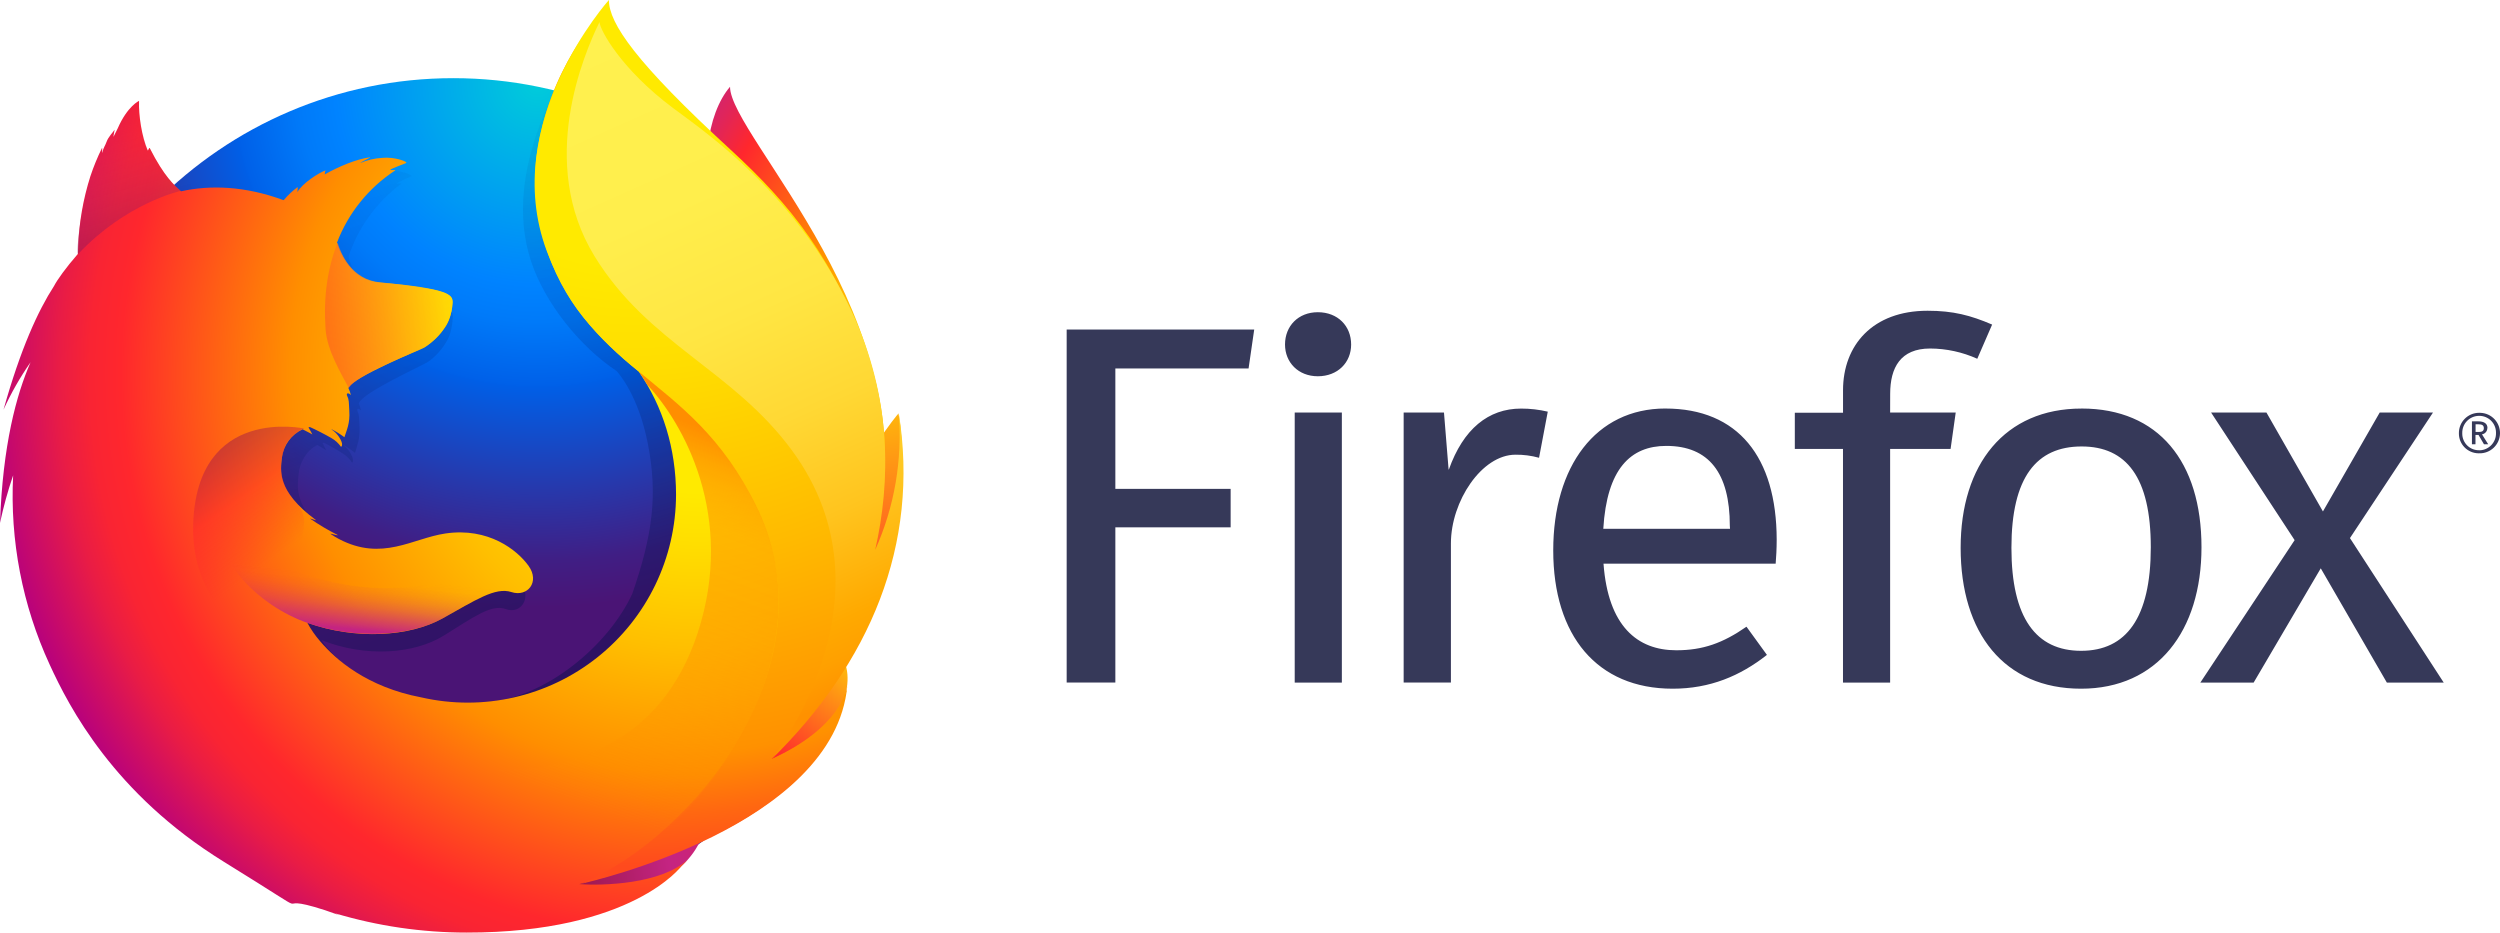
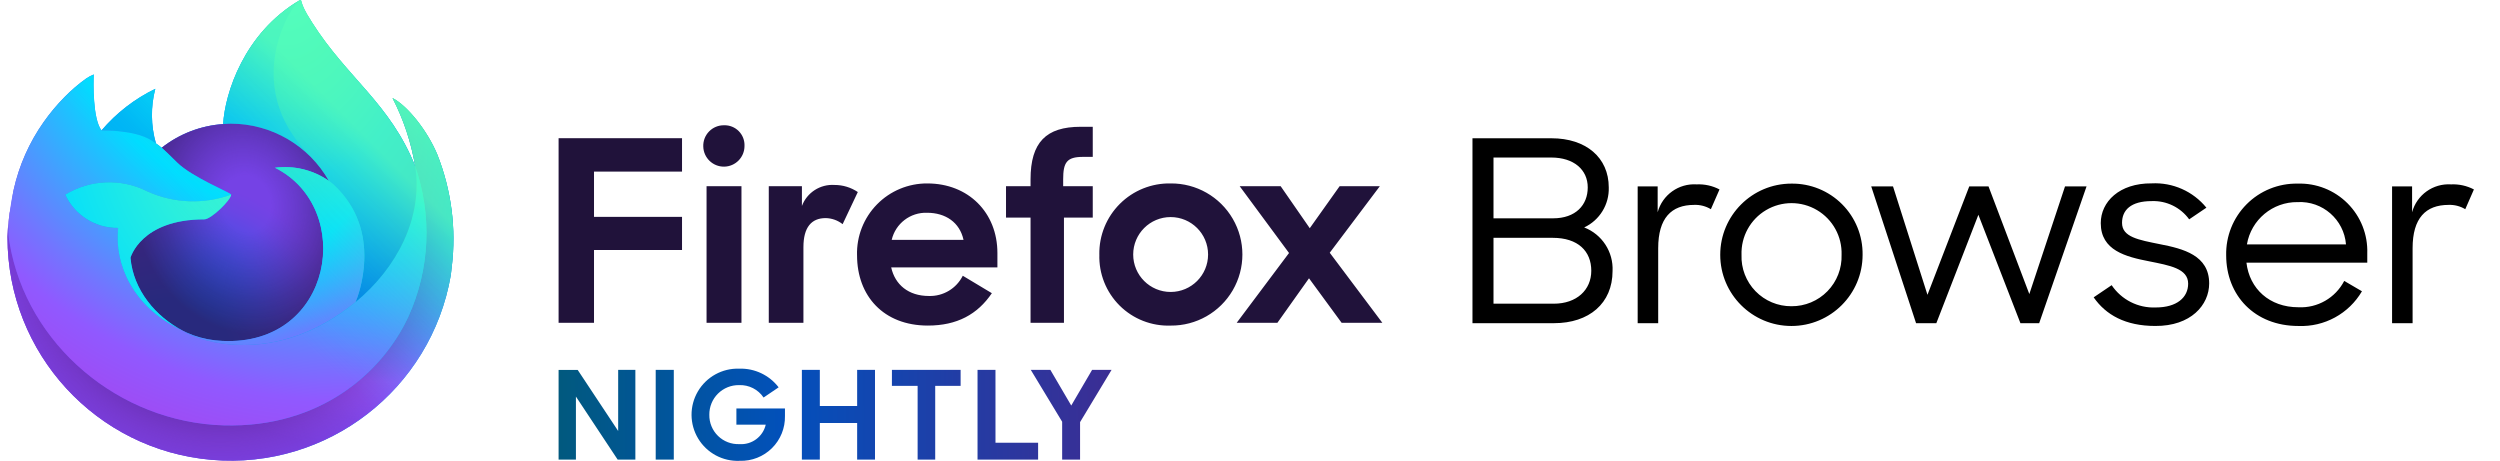
- <svg xmlns="http://www.w3.org/2000/svg" viewBox="0 0 1023.49 381.79">
+ <svg xmlns="http://www.w3.org/2000/svg" viewBox="0 0 434 80">
  <defs>
-     <radialGradient id="a" cx="-15255.97" cy="8846.13" fx="-15267.12" r="174.94" gradientTransform="matrix(.76 .03 .05 -1.12 11535.88 10522.65)" gradientUnits="userSpaceOnUse">
-       <stop offset=".1" stop-color="#ffea00" />
-       <stop offset=".17" stop-color="#ffde00" />
-       <stop offset=".28" stop-color="#ffbf00" />
-       <stop offset=".43" stop-color="#ff8e00" />
-       <stop offset=".77" stop-color="#ff272d" />
-       <stop offset=".87" stop-color="#e0255a" />
-       <stop offset=".95" stop-color="#cc2477" />
-       <stop offset="1" stop-color="#c42482" />
+     <linearGradient id="a" x1="74.803" y1="20.543" x2="7.742" y2="62.786" gradientUnits="userSpaceOnUse">
+       <stop offset="0" stop-color="#3fe1b0" />
+       <stop offset=".406" stop-color="#00b3f4" />
+       <stop offset=".421" stop-color="#03b0f4" />
+       <stop offset=".818" stop-color="#5561e9" />
+       <stop offset="1" stop-color="#7542e5" />
+     </linearGradient>
+     <radialGradient id="b" cx="-7907.187" cy="-8515.121" r="80.797" gradientTransform="translate(7975 8524)" gradientUnits="userSpaceOnUse">
+       <stop offset=".108" stop-color="#3fe1b0" />
+       <stop offset=".122" stop-color="#3bdcb3" />
+       <stop offset=".254" stop-color="#1bb3d3" />
+       <stop offset=".358" stop-color="#0799e6" />
+       <stop offset=".42" stop-color="#0090ed" />
+       <stop offset=".487" stop-color="#2482f1" />
+       <stop offset=".64" stop-color="#7165fb" />
+       <stop offset=".71" stop-color="#9059ff" />
+       <stop offset=".795" stop-color="#7d49ed" />
+       <stop offset=".86" stop-color="#7542e5" />
    </radialGradient>
-     <radialGradient id="b" cx="-7884.44" cy="8442.2" r="306.99" gradientTransform="matrix(1.23 0 0 -1.23 9918.06 10417.47)" gradientUnits="userSpaceOnUse">
-       <stop offset="0" stop-color="#00ccda" />
-       <stop offset=".22" stop-color="#0083ff" />
-       <stop offset=".26" stop-color="#007af9" />
-       <stop offset=".33" stop-color="#0060e8" />
-       <stop offset=".33" stop-color="#005fe7" />
-       <stop offset=".44" stop-color="#2639ad" />
-       <stop offset=".52" stop-color="#401e84" />
-       <stop offset=".57" stop-color="#4a1475" />
+     <radialGradient id="c" cx="-7936.711" cy="-8482.089" r="80.797" gradientTransform="translate(7975 8524)" gradientUnits="userSpaceOnUse">
+       <stop offset=".3" stop-color="#45278d" />
+       <stop offset=".341" stop-color="#562896" stop-opacity=".787" />
+       <stop offset=".43" stop-color="#782aa9" stop-opacity=".364" />
+       <stop offset=".495" stop-color="#8d2bb5" stop-opacity=".1" />
+       <stop offset=".53" stop-color="#952bb9" stop-opacity="0" />
    </radialGradient>
-     <linearGradient id="c" x1="209.78" y1="101.08" x2="135.5" y2="344.05" gradientTransform="matrix(1 0 0 -1 0 384)" gradientUnits="userSpaceOnUse">
-       <stop offset="0" stop-color="#000f43" stop-opacity=".4" />
-       <stop offset=".48" stop-color="#001962" stop-opacity=".17" />
-       <stop offset="1" stop-color="#002079" stop-opacity="0" />
+     <radialGradient id="d" cx="-7926.97" cy="-8533.457" r="58.534" gradientTransform="translate(7975 8524)" gradientUnits="userSpaceOnUse">
+       <stop offset=".132" stop-color="#3fe1b0" />
+       <stop offset=".289" stop-color="#28d0c8" />
+       <stop offset=".526" stop-color="#00b3f4" />
+     </radialGradient>
+     <radialGradient id="e" cx="-7945.648" cy="-8460.984" r="38.471" gradientTransform="translate(7975 8524)" gradientUnits="userSpaceOnUse">
+       <stop offset=".287" stop-color="#0060df" />
+       <stop offset=".417" stop-color="#2357e1" />
+       <stop offset=".604" stop-color="#4f4ce3" />
+       <stop offset=".748" stop-color="#6b45e4" />
+       <stop offset=".833" stop-color="#7542e5" />
+     </radialGradient>
+     <radialGradient id="f" cx="-7935.62" cy="-8491.546" r="20.397" gradientTransform="matrix(.972 -.235 .275 1.138 10091.302 7833.798)" gradientUnits="userSpaceOnUse">
+       <stop offset=".206" stop-color="#45278d" stop-opacity="0" />
+       <stop offset=".251" stop-color="#44268a" stop-opacity=".055" />
+       <stop offset=".725" stop-color="#371f6f" stop-opacity=".591" />
+       <stop offset=".956" stop-color="#321c64" stop-opacity=".8" />
+     </radialGradient>
+     <radialGradient id="g" cx="-7943.645" cy="-8466.522" r=".626" gradientTransform="translate(7975 8524)" gradientUnits="userSpaceOnUse">
+       <stop offset=".353" stop-color="#3a8ee6" />
+       <stop offset=".472" stop-color="#5c79f0" />
+       <stop offset=".669" stop-color="#9059ff" />
+       <stop offset="1" stop-color="#c139e6" />
+     </radialGradient>
+     <radialGradient id="h" cx="-7943.48" cy="-8466.749" r=".224" gradientTransform="matrix(.972 -.235 .275 1.138 10084.252 7828.516)" gradientUnits="userSpaceOnUse">
+       <stop offset=".206" stop-color="#9059ff" stop-opacity="0" />
+       <stop offset=".278" stop-color="#8c4ff3" stop-opacity=".064" />
+       <stop offset=".747" stop-color="#7716a8" stop-opacity=".45" />
+       <stop offset=".975" stop-color="#6e008b" stop-opacity=".6" />
+     </radialGradient>
+     <radialGradient id="i" cx="-7937.731" cy="-8518.427" r="27.676" gradientTransform="translate(7975 8524)" gradientUnits="userSpaceOnUse">
+       <stop offset="0" stop-color="#0df" />
+       <stop offset=".235" stop-color="#00d6fd" />
+       <stop offset=".572" stop-color="#00c3f8" />
+       <stop offset=".792" stop-color="#00b3f4" />
+     </radialGradient>
+     <radialGradient id="j" cx="-7915.977" cy="-8535.981" r="118.081" gradientTransform="translate(7975 8524)" gradientUnits="userSpaceOnUse">
+       <stop offset=".126" stop-color="#3fe1b0" />
+       <stop offset=".429" stop-color="#0df" />
+       <stop offset=".479" stop-color="#1ec1ff" />
+       <stop offset=".624" stop-color="#7077ff" />
+       <stop offset=".69" stop-color="#9059ff" />
+       <stop offset=".904" stop-color="#b833e1" />
+     </radialGradient>
+     <radialGradient id="k" cx="-7927.165" cy="-8522.859" r="86.499" gradientTransform="matrix(.105 .995 -.653 .069 -4684.004 8470.191)" gradientUnits="userSpaceOnUse">
+       <stop offset="0" stop-color="#54ffbd" />
+       <stop offset=".095" stop-color="#4cf3b8" />
+       <stop offset=".197" stop-color="#3fe1b0" />
+       <stop offset=".257" stop-color="#33d8bd" />
+       <stop offset=".369" stop-color="#12c0e1" />
+       <stop offset=".423" stop-color="#00b3f4" />
+       <stop offset=".737" stop-color="#0060df" />
+     </radialGradient>
+     <radialGradient id="l" cx="-7938.383" cy="-8508.176" r="73.72" gradientTransform="translate(7975 8524)" gradientUnits="userSpaceOnUse">
+       <stop offset=".137" stop-color="#3fe1b0" />
+       <stop offset=".435" stop-color="#0df" />
+       <stop offset=".484" stop-color="#1ec1ff" />
+       <stop offset=".622" stop-color="#7077ff" />
+       <stop offset=".685" stop-color="#9059ff" />
+     </radialGradient>
+     <radialGradient id="m" cx="-7918.923" cy="-8503.861" r="80.686" gradientTransform="translate(7975 8524)" gradientUnits="userSpaceOnUse">
+       <stop offset=".094" stop-color="#54ffbd" />
+       <stop offset=".242" stop-color="#41f7cc" />
+       <stop offset=".543" stop-color="#0fe3f3" />
+       <stop offset=".626" stop-color="#0df" />
+     </radialGradient>
+     <linearGradient id="n" x1="70.013" y1="12.061" x2="15.267" y2="66.806" gradientUnits="userSpaceOnUse">
+       <stop offset=".167" stop-color="#54ffbd" stop-opacity=".8" />
+       <stop offset=".236" stop-color="#43f8ca" stop-opacity=".639" />
+       <stop offset=".361" stop-color="#27ede1" stop-opacity=".368" />
+       <stop offset=".466" stop-color="#12e4f1" stop-opacity=".169" />
+       <stop offset=".545" stop-color="#05dffb" stop-opacity=".046" />
+       <stop offset=".589" stop-color="#0df" stop-opacity="0" />
    </linearGradient>
-     <radialGradient id="d" cx="-8792.46" cy="7205.23" r="103.55" gradientTransform="matrix(1.22 .12 .12 -1.22 10221.27 10107.74)" gradientUnits="userSpaceOnUse">
-       <stop offset="0" stop-color="#ffea00" />
-       <stop offset=".5" stop-color="#ff272d" />
-       <stop offset="1" stop-color="#c42482" />
-     </radialGradient>
-     <radialGradient id="e" cx="-8801.82" cy="7304.52" r="172.92" gradientTransform="matrix(1.22 .12 .12 -1.22 10221.27 10107.74)" gradientUnits="userSpaceOnUse">
-       <stop offset="0" stop-color="#ffe900" />
-       <stop offset=".16" stop-color="#ffaf0e" />
-       <stop offset=".32" stop-color="#ff7a1b" />
-       <stop offset=".47" stop-color="#ff4e26" />
-       <stop offset=".62" stop-color="#ff2c2e" />
-       <stop offset=".76" stop-color="#ff1434" />
-       <stop offset=".89" stop-color="#ff0538" />
-       <stop offset="1" stop-color="#ff0039" />
-     </radialGradient>
-     <radialGradient id="f" cx="-8777.37" cy="7144.23" r="158.67" gradientTransform="matrix(1.22 .12 .12 -1.22 10221.27 10107.74)" gradientUnits="userSpaceOnUse">
-       <stop offset="0" stop-color="#ff272d" />
-       <stop offset=".5" stop-color="#c42482" />
-       <stop offset=".99" stop-color="#620700" />
-     </radialGradient>
-     <radialGradient id="g" cx="277.49" cy="231.11" fx="288.343" r="303.48" gradientTransform="matrix(1 0 0 -1 0 384)" gradientUnits="userSpaceOnUse">
-       <stop offset=".16" stop-color="#ffea00" />
-       <stop offset=".23" stop-color="#ffde00" />
-       <stop offset=".37" stop-color="#ffbf00" />
-       <stop offset=".54" stop-color="#ff8e00" />
-       <stop offset=".76" stop-color="#ff272d" />
-       <stop offset=".8" stop-color="#f92433" />
-       <stop offset=".84" stop-color="#e91c45" />
-       <stop offset=".89" stop-color="#cf0e62" />
-       <stop offset=".94" stop-color="#b5007f" />
-     </radialGradient>
-     <radialGradient id="h" cx="260.09" cy="371.86" r="345.87" gradientTransform="matrix(1 0 0 -1 0 384)" gradientUnits="userSpaceOnUse">
-       <stop offset=".28" stop-color="#ffea00" />
-       <stop offset=".4" stop-color="#fd0" />
-       <stop offset=".63" stop-color="#ffba00" />
-       <stop offset=".86" stop-color="#ff9100" />
-       <stop offset=".93" stop-color="#ff6711" />
-       <stop offset=".99" stop-color="#ff4a1d" />
-     </radialGradient>
-     <linearGradient id="i" x1="-9059.76" y1="7275.74" x2="-8940.63" y2="7306.1" gradientTransform="matrix(1.22 .12 .12 -1.22 10221.27 10107.74)" gradientUnits="userSpaceOnUse">
-       <stop offset="0" stop-color="#c42482" stop-opacity=".5" />
-       <stop offset=".47" stop-color="#ff272d" stop-opacity=".5" />
-       <stop offset=".49" stop-color="#ff2c2c" stop-opacity=".51" />
-       <stop offset=".68" stop-color="#ff7a1a" stop-opacity=".72" />
-       <stop offset=".83" stop-color="#ffb20d" stop-opacity=".87" />
-       <stop offset=".94" stop-color="#ffd605" stop-opacity=".96" />
-       <stop offset="1" stop-color="#ffe302" />
-     </linearGradient>
-     <linearGradient id="j" x1="129.91" y1="1613.65" x2="108.74" y2="1667.91" gradientTransform="matrix(.99 .1 .1 -.99 -232.8 1690.84)" gradientUnits="userSpaceOnUse">
-       <stop offset="0" stop-color="#891551" stop-opacity=".6" />
-       <stop offset="1" stop-color="#c42482" stop-opacity="0" />
-     </linearGradient>
-     <linearGradient id="k" x1="-156.48" y1="-66.73" x2="-119.96" y2="-108.2" gradientTransform="matrix(.99 .1 .1 -.99 246.33 130.43)" gradientUnits="userSpaceOnUse">
-       <stop offset=".01" stop-color="#891551" stop-opacity=".5" />
-       <stop offset=".48" stop-color="#ff272d" stop-opacity=".5" />
-       <stop offset="1" stop-color="#ff272d" stop-opacity="0" />
-     </linearGradient>
-     <linearGradient id="l" x1="-86.15" y1="-137.49" x2="-86.12" y2="-108.48" gradientTransform="matrix(.99 .1 .1 -.99 246.33 130.43)" gradientUnits="userSpaceOnUse">
-       <stop offset="0" stop-color="#c42482" />
-       <stop offset=".08" stop-color="#c42482" stop-opacity=".81" />
-       <stop offset=".21" stop-color="#c42482" stop-opacity=".57" />
-       <stop offset=".33" stop-color="#c42482" stop-opacity=".36" />
-       <stop offset=".45" stop-color="#c42482" stop-opacity=".2" />
-       <stop offset=".56" stop-color="#c42482" stop-opacity=".09" />
-       <stop offset=".67" stop-color="#c42482" stop-opacity=".02" />
-       <stop offset=".77" stop-color="#c42482" stop-opacity="0" />
-     </linearGradient>
-     <linearGradient id="m" x1="240.77" y1="370" x2="359.36" y2="104.8" gradientTransform="matrix(1 0 0 -1 0 384)" gradientUnits="userSpaceOnUse">
-       <stop offset="0" stop-color="#fff14f" />
-       <stop offset=".27" stop-color="#ffee4c" />
-       <stop offset=".45" stop-color="#ffe643" />
-       <stop offset=".61" stop-color="#ffd834" />
-       <stop offset=".76" stop-color="#ffc41e" />
-       <stop offset=".89" stop-color="#ffab02" />
-       <stop offset=".9" stop-color="#ffa900" />
-       <stop offset=".95" stop-color="#ffa000" />
-       <stop offset="1" stop-color="#ff9100" />
-     </linearGradient>
-     <linearGradient id="n" x1="264.18" y1="217.47" x2="208" y2="66.64" gradientTransform="matrix(1 0 0 -1 0 384)" gradientUnits="userSpaceOnUse">
-       <stop offset="0" stop-color="#ff8e00" />
-       <stop offset=".04" stop-color="#ff8e00" stop-opacity=".86" />
-       <stop offset=".08" stop-color="#ff8e00" stop-opacity=".73" />
-       <stop offset=".13" stop-color="#ff8e00" stop-opacity=".63" />
-       <stop offset=".18" stop-color="#ff8e00" stop-opacity=".56" />
-       <stop offset=".23" stop-color="#ff8e00" stop-opacity=".51" />
-       <stop offset=".28" stop-color="#ff8e00" stop-opacity=".5" />
-       <stop offset=".39" stop-color="#ff8e00" stop-opacity=".48" />
-       <stop offset=".52" stop-color="#ff8e00" stop-opacity=".42" />
-       <stop offset=".68" stop-color="#ff8e00" stop-opacity=".31" />
-       <stop offset=".84" stop-color="#ff8e00" stop-opacity=".17" />
-       <stop offset="1" stop-color="#ff8e00" stop-opacity="0" />
+     <linearGradient id="o" x1="75.658" y1="72" x2="203.22" y2="72" gradientUnits="userSpaceOnUse">
+       <stop offset=".002" stop-color="#005e5e" />
+       <stop offset=".478" stop-color="#0250bb" />
+       <stop offset=".735" stop-color="#253ba3" />
+       <stop offset="1" stop-color="#45278d" />
    </linearGradient>
  </defs>
-   <g data-name="Layer 2">
-     <g data-name="Layer 1">
-       <g data-name="Layer 2">
-         <g data-name="Layer 1-2">
-           <path d="M996.05 168.9h-21.81L951 209.38l-23.12-40.48h-22.66l34.19 52.23-38.6 58.32h21.82l27.48-46.78 27.06 46.78h23.28l-38.39-59.16zm-466 110.55h19.3V168.9h-19.3zm63-87.23l-1.89-23.32h-16.51v110.54H594v-57c0-17.19 12.59-36.29 26.43-36.29a34.57 34.57 0 0 1 9.65 1.26l3.57-18.88a47.14 47.14 0 0 0-10.91-1.26c-13.43 0-23.69 8.37-29.58 24.95zm-156.36 87.22h19.93v-63.56h47.2v-15.73h-47.2v-49.3h54.54l2.31-15.94h-76.78zm102.82-151.62c-8 0-13.43 5.66-13.43 13.22 0 7.34 5.45 13 13.43 13 8.18 0 13.64-5.66 13.64-13 0-7.56-5.46-13.22-13.64-13.22zm312.68 39.44c-31.47 0-49.51 22.83-49.51 57 0 35 17.83 57.69 49.3 57.69 31.26 0 49.3-23.7 49.3-57.9 0-35.05-17.62-56.8-49.09-56.8zm-.19 99.18c-18.46 0-28.53-13.43-28.53-42.16 0-28.95 10.28-41.5 28.74-41.5 18.25 0 28.32 12.55 28.32 41.29-.02 28.93-10.09 42.37-28.53 42.37zm-78.17-105.2c0-10.7 4.2-18.56 16.36-18.56a47.41 47.41 0 0 1 19.3 4.2l6.08-14c-8.81-3.78-15.94-5.66-26.43-5.66-22.45 0-34.61 14.09-34.61 32.55v9.19h-19.74v14.84h19.72v95.65h19.3v-95.66h24.75l2.1-14.89h-26.85zm-92 6c-28.53 0-45.94 23.67-45.94 58.07 0 35 18 56.64 48.88 56.64 15.31 0 27.69-5.24 38.6-13.84L715 256.57c-9.65 6.71-17.83 9.65-28.74 9.65-15.94 0-27.9-9.86-29.79-35.45h70.48c.21-2.52.42-6.08.42-9.86-.07-33.76-15.8-53.66-45.59-53.66zm26.43 49.26h-51.88c1.47-24.54 11.12-33.95 25.8-33.95 17.41 0 26 11.08 26 32.69zm310.1-41.21c0-1.86-1.28-2.8-3.94-2.8H1012v9.39h1.45v-3.83h1.24l2.24 3.83h1.73l-2.55-4.07a2.56 2.56 0 0 0 2.19-2.5zm-4.87 1.55v-3.14h1.14c1.45 0 2.24.38 2.24 1.59s-.79 1.55-2 1.55zm1.42-7.84a8.27 8.27 0 0 0-8.25 8.29v.07a8.11 8.11 0 0 0 8 8.22h.25a8.29 8.29 0 0 0 .58-16.57h-.58zm0 15.33a6.79 6.79 0 0 1-6.87-6.73v-.27a6.91 6.91 0 0 1 6.74-7.08h.13a6.83 6.83 0 0 1 6.94 6.72v.28a6.9 6.9 0 0 1-6.7 7.1h-.31z" fill="#363959" />
-           <path d="M298.87 35.52c-9.29 10.82-13.62 35.17-4.2 59.85s23.86 19.32 32.86 44.49c11.88 33.21 6.35 77.83 6.35 77.83s14.28 41.36 24.24-2.57c22.03-82.53-59.25-159.27-59.25-179.6z" fill="url(#a)" />
-           <path data-name="Path" d="M185.49 378.15c95.15 0 172.23-77.5 172.23-173.06S280.64 32 185.58 32 13.44 109.54 13.44 205.1c-.18 95.65 76.99 173.05 172.05 173.05z" fill="url(#b)" />
-           <path d="M314.54 311.81a95 95 0 0 1-11.69 7.06 271.38 271.38 0 0 0 14.86-24.43 96.25 96.25 0 0 0 9.77-12.28c1.33-2.1 2.84-4.69 4.43-7.69 9.67-17.42 20.33-45.61 20.63-74.57v-2.21a100.07 100.07 0 0 0-2.21-21.69c.08.56.15 1.11.22 1.66-.09-.43-.16-.86-.25-1.29.14.79.26 1.55.38 2.32 2 16.77.57 33.12-6.47 45.18l-.34.51c3.65-18.33 4.87-38.56.81-58.82 0 0-1.62-9.85-13.73-39.75-7-17.21-19.33-31.32-30.26-41.6-9.58-11.85-18.28-19.8-23.08-24.85-10-10.55-14.22-18.46-15.94-23.62-1.5-.75-20.62-19.32-22.14-20-8.35 12.94-34.59 53.42-22.11 91.24 5.66 17.14 20 34.93 35 44.9.66.75 8.91 9.72 12.84 29.94 4.06 20.89 1.92 37.19-6.42 61.3-9.81 21.15-35 42.05-58.48 44.19-50.31 4.57-68.73-25.26-68.73-25.26 18 7.19 37.86 5.68 49.94-1.77s19.55-13.12 25.53-10.92 10.59-4.17 6.38-10.77a30.46 30.46 0 0 0-30.81-13.41c-12.2 2-23.37 11.64-39.35 2.29a31.91 31.91 0 0 1-3-2c-1.05-.69 3.42 1.05 2.38.27a78.76 78.76 0 0 1-10-6.68c-.24-.22 2.41.85 2.18.63-14.94-12.3-13.08-20.62-12.61-25.83.38-4.17 3.09-9.51 7.66-11.68 2.21 1.21 3.58 2.13 3.58 2.13s-.94-1.92-1.45-2.94c.18-.08.35-.06.53-.13 1.81.87 5.81 3.14 7.92 4.53a11.71 11.71 0 0 1 3.62 3.66s.72-.4.19-2.09a10.81 10.81 0 0 0-3.75-5.11h.17a31.76 31.76 0 0 1 4.6 3.2c.77-2.79 2.14-5.7 1.84-10.9-.19-3.66-.1-4.61-.74-6-.58-1.21.32-1.69 1.33-.43a12.49 12.49 0 0 0-.86-2.87v-.09c1.25-4.36 26.48-15.7 28.32-17a26.13 26.13 0 0 0 7.42-8.07c1.4-2.24 2.46-5.37 2.72-10.13.14-3.43-1.46-5.72-27-8.39-7-.69-11.07-5.74-13.4-10.41-.42-1-.86-1.92-1.29-2.83a22 22 0 0 1-1-3.27 61.22 61.22 0 0 1 21.5-29.74c.56-.51-2.24.13-1.68-.38a62.41 62.41 0 0 1 5.74-2.71c1-.46-4.22-2.68-8.82-2.14a22 22 0 0 0-8.18 2.15c1-1 4.34-2.39 3.56-2.38-5 .77-11.32 3.71-16.69 7a4.24 4.24 0 0 1 .32-1.69c-2.5 1.06-8.64 5.35-10.42 9a16.16 16.16 0 0 0 .1-2.09 33.06 33.06 0 0 0-5.11 5.38l-.09.09c-14.49-5.84-27.25-6.22-38-3.6-2.36-2.37-3.51-.64-8.89-12.44-.37-.71.28.7 0 0-.88-2.29.54 3.05 0 0-9.13 7.12-21 15.2-26.72 20.9-.07.23 6.66-1.9 0 0-2.33.67-2.17 2-2.53 14.55-.09 1 0 2-.09 2.86a80.19 80.19 0 0 0-8.84 13.27c-5.89 10.16-12.39 26-18.68 51a129.62 129.62 0 0 1 10-19.56c-5.23 13.3-10.29 34.17-11.3 66.33a186.79 186.79 0 0 1 4.86-19.66 183.64 183.64 0 0 0 13.48 78 190.73 190.73 0 0 0 19.8 37 175.38 175.38 0 0 0 247.93 6.52q5.52-5.25 10.59-11z" fill="url(#c)" />
-           <path d="M275.9 336.28c63.19-7.32 91.17-72.44 55.24-73.72-32.45-1-85.14 77.17-55.24 73.72z" fill="url(#d)" />
-           <path d="M335.69 249.26c43.48-25.3 32.14-80 32.14-80s-16.78 19.49-28.18 50.56c-11.25 30.81-30.09 44.72-3.96 29.44z" fill="url(#e)" />
-           <path d="M197.67 368.62c60.61 19.34 112.71-28.41 80.6-44.36-29.2-14.38-109.37 35.21-80.6 44.36z" fill="url(#f)" />
-           <path d="M340.21 272.46c1.48-2.08 3.47-8.74 5.23-11.72 10.7-17.28 10.78-31 10.78-31.36 6.46-32.29 5.88-45.47 1.9-69.86-3.2-19.63-17.2-47.76-29.32-61.3-12.49-14-3.69-9.41-15.79-19.6-10.6-11.75-20.88-23.39-26.48-28.07C246.07 16.72 247 9.54 247.76 8.31l-.57.64c-.48-1.91-.82-3.52-.82-3.52s-22.12 22.12-26.77 59c-3 24.06 6 49.15 19 65.18a148 148 0 0 0 22.89 22.5c9.86 14.15 15.28 31.62 15.28 50.4a85.3 85.3 0 0 1-104.29 83c-22.21-4.23-35-15.43-41.43-23a41.71 41.71 0 0 1-5.22-7.54c19.9 7.13 41.9 5.64 55.28-1.75s21.64-13 28.26-10.83 11.72-4.14 7.06-10.68-16.45-15.9-34.1-13.3c-13.5 2-25.86 11.55-43.55 2.27a35.6 35.6 0 0 1-3.32-2c-1.17-.69 3.79 1 2.63.26a87 87 0 0 1-11.09-6.6c-.26-.22 2.67.84 2.41.62-16.54-12.2-14.47-20.44-14-25.61a14.85 14.85 0 0 1 8.48-11.59c2.44 1.2 4 2.11 4 2.11s-1-1.91-1.61-2.92c.2-.08.39-.06.58-.13 2 .87 6.43 3.12 8.76 4.49a12.1 12.1 0 0 1 4 3.63s.8-.39.21-2.07a10.78 10.78 0 0 0-4.14-5.07h.19A35.12 35.12 0 0 1 141 179c.85-2.76 2.37-5.65 2-10.81-.2-3.63-.11-4.57-.82-6-.64-1.2.36-1.67 1.47-.42a11.51 11.51 0 0 0-1-2.85v-.09C144.09 154.51 172 143.26 174 142a27.15 27.15 0 0 0 8.22-8c1.55-2.22 2.72-5.33 3-10 .1-2.13-.56-3.81-8-5.42a199.16 199.16 0 0 0-21.9-2.9c-7.72-.68-12.25-5.69-14.83-10.32-.47-1-.95-1.9-1.43-2.8a20.6 20.6 0 0 1-1.1-3.24 61.44 61.44 0 0 1 23.78-29.51c.62-.51-2.48.13-1.86-.38s5.46-2.3 6.35-2.68c1.09-.46-4.67-2.65-9.76-2.12a26.15 26.15 0 0 0-9 2.13c1.15-1 4.8-2.37 3.94-2.36-5.59.77-12.53 3.68-18.47 7a3.7 3.7 0 0 1 .36-1.67c-2.77 1-9.56 5.31-11.54 8.9a16 16 0 0 0 .11-2.08 34.42 34.42 0 0 0-5.67 5.32l-.1.08c-16-5.9-30.14-6.23-42-3.63-2.61-2.35-6.82-5.91-12.76-17.61-.4-.71-.62 1.46-.93.76-2.31-5.36-3.71-14.14-3.48-20.19 0 0-4.78 2.18-8.74 11.28-.74 1.57-1.19 2.44-1.68 3.37-.22.26.49-3 .38-2.81-.69 1.17-2.47 2.79-3.25 4.9-.54 1.56-1.29 2.43-1.77 4.38l-.11.18c0-.57.14-2.36 0-2A91.77 91.77 0 0 0 37 72.16a107.72 107.72 0 0 0-5 28.93c-.09.94 0 2-.1 2.84-5 5.76-8.48 10.64-9.78 13.16-6.53 10.08-13.72 25.78-20.68 50.62a123.6 123.6 0 0 1 11.07-19.4C6.72 161.5 1.12 182.21 0 214.09a170.32 170.32 0 0 1 5.38-19.49A165.08 165.08 0 0 0 20.3 272c8 17.49 26.35 53 71.24 80.74s15.27 11.37 41.52 19.89c1.94.7 3.9 1.4 5.91 2.07-.63-.25-1.24-.52-1.83-.8a187.88 187.88 0 0 0 53.86 7.89c68 .06 88-27.24 88-27.24l-.2.15c1-.9 1.88-1.84 2.77-2.82-10.72 10.13-35.2 10.8-44.35 10.07 15.61-4.58 25.88-8.46 45.85-16.11q3.49-1.3 7.17-3l.8-.36 1.45-.68a135.86 135.86 0 0 0 27.26-17.07c20.06-16 24.42-31.64 26.71-41.94-.32 1-1.31 3.29-2 4.78-5.17 11.05-16.62 17.83-29.06 23.65A268.48 268.48 0 0 0 331.85 287c4.06-4 5.33-10.3 8.36-14.54z" fill="url(#g)" />
-           <path d="M315.8 310.78a128.58 128.58 0 0 0 21.09-31c14.32-30.1 36.45-80.15 19-132.42-13.78-41.31-32.7-63.91-56.72-86-39-35.85-49.89-51.85-49.89-61.36 0 0-45 50.21-25.51 102.58s59.54 50.45 86 105.1C340.93 272 284.58 342.16 238 361.8c2.85-.63 103.58-23.43 108.88-81-.14 1.02-2.41 16.95-31.08 29.98z" fill="url(#h)" />
-           <path d="M185.3 123.91c.15-3.4-1.61-5.69-29.75-8.33-11.58-1.07-16-11.77-17.36-16.27-4.12 10.7-5.82 21.92-4.9 35.49.62 8.89 6.6 18.44 9.46 24 0 0 .63-.82.93-1.13 5.38-5.6 27.91-14.13 30-15.34 2.32-1.43 11.23-7.92 11.62-18.42z" fill="url(#i)" />
-           <path d="M61.42 60.71c-.4-.71-.62 1.46-.93.76a51.68 51.68 0 0 1-3.38-20.18s-4.78 2.18-8.73 11.28c-.74 1.63-1.21 2.53-1.68 3.43-.22.26.49-3 .38-2.81-.69 1.17-2.47 2.79-3.24 4.8A28.16 28.16 0 0 0 42 62.56c-.15.55.15-2.45 0-2.09-9.2 17.78-11 44.66-10 43.53 19.59-20.91 42-25.87 42-25.87-2.39-1.76-7.58-6.84-12.69-17.42z" fill="url(#j)" />
-           <path d="M135.74 279.4c-27.05-11.55-57.81-27.84-56.65-64.85 1.58-48.74 45.45-39.11 45.45-39.11-1.66.4-6.08 3.55-7.65 6.91-1.66 4.2-4.68 13.69 4.48 23.63 14.39 15.59-29.56 37 38.28 77.43 1.71.93-15.9-.55-23.92-4z" fill="url(#k)" />
-           <path d="M126.13 255.11c19.18 6.68 41.53 5.51 54.91-1.88 9-5 20.45-13 27.52-11a48.16 48.16 0 0 0-16.33-3.83 27.82 27.82 0 0 1-3.12-.12 52 52 0 0 0-6.11.33c-3.45.32-7.28 2.5-10.76 2.15-.19 0 3.38-1.46 3.09-1.4-1.84.38-3.85.47-6 .73-1.35.15-2.5.32-3.84.37-40 3.39-73.73-21.66-73.73-21.66-2.87 9.68 12.87 28.83 34.35 36.31z" fill="url(#l)" />
-           <path d="M315.72 311c40.41-39.68 60.86-87.91 52.22-142a114.29 114.29 0 0 1-9.64 56.11c6.29-27.7 7-62.12-9.69-97.77-22.31-47.58-59-72.62-73-83.06-21.22-15.83-30-31.94-30.18-35.27-6.34 13-25.52 57.5-2.06 95.83 22 35.91 56.59 46.57 80.83 79.52 44.65 60.72-8.48 126.64-8.48 126.64z" fill="url(#m)" />
-           <path d="M309.93 207.79c-14.12-29.18-31.75-41.9-48.43-55.7 1.94 2.72 2.42 3.68 3.49 5.43 14.68 15.64 36.32 53.8 20.61 101.7-29.6 90.16-147.88 47.7-160.28 35.78 5 52.18 92.36 77.15 149.22 43.31 32.36-30.63 58.54-82.7 35.39-130.52z" fill="url(#n)" />
-         </g>
-       </g>
-     </g>
-   </g>
+   <path d="M75.916 26.831c-1.684-4.052-5.1-8.427-7.775-9.81a40.266 40.266 0 0 1 3.925 11.764l.007.065C67.691 17.925 60.26 13.52 54.191 3.928c-.307-.485-.614-.971-.913-1.484-.171-.293-.308-.557-.427-.8a7.053 7.053 0 0 1-.578-1.535.1.1 0 0 0-.088-.1.138.138 0 0 0-.073 0c-.005 0-.013.009-.019.011s-.019.011-.028.015l.015-.026c-9.735 5.7-13.038 16.252-13.342 21.53a19.387 19.387 0 0 0-10.666 4.111 11.587 11.587 0 0 0-1-.758 17.968 17.968 0 0 1-.109-9.473 28.705 28.705 0 0 0-9.329 7.21h-.018c-1.536-1.947-1.428-8.367-1.34-9.708a6.928 6.928 0 0 0-1.294.687 28.225 28.225 0 0 0-3.788 3.245A33.845 33.845 0 0 0 7.571 21.2v.006-.007a32.733 32.733 0 0 0-5.2 11.743l-.052.256c-.073.341-.336 2.049-.381 2.42 0 .029-.006.056-.009.085a36.937 36.937 0 0 0-.629 5.343v.2A38.759 38.759 0 0 0 78.254 47.8c.065-.5.118-.995.176-1.5a39.857 39.857 0 0 0-2.514-19.469zm-44.67 30.338c.181.087.351.181.537.264l.027.017q-.282-.135-.564-.281zm8.878-23.376zm31.952-4.934v-.037l.007.041z" fill="url(#a)" />
+   <path d="M72.078 28.863l-.007-.041v.037z" fill="none" />
+   <path d="M75.916 26.831c-1.684-4.052-5.1-8.427-7.775-9.81a40.266 40.266 0 0 1 3.925 11.764v.037l.007.041a35.1 35.1 0 0 1-1.206 26.158c-4.442 9.531-15.194 19.3-32.024 18.825-18.185-.515-34.2-14.009-37.194-31.683-.545-2.787 0-4.2.274-6.465a28.876 28.876 0 0 0-.623 5.348v.2A38.759 38.759 0 0 0 78.254 47.8c.065-.5.118-.995.176-1.5a39.857 39.857 0 0 0-2.514-19.469z" fill="url(#b)" />
+   <path d="M75.916 26.831c-1.684-4.052-5.1-8.427-7.775-9.81a40.266 40.266 0 0 1 3.925 11.764v.037l.007.041a35.1 35.1 0 0 1-1.206 26.158c-4.442 9.531-15.194 19.3-32.024 18.825-18.185-.515-34.2-14.009-37.194-31.683-.545-2.787 0-4.2.274-6.465a28.876 28.876 0 0 0-.623 5.348v.2A38.759 38.759 0 0 0 78.254 47.8c.065-.5.118-.995.176-1.5a39.857 39.857 0 0 0-2.514-19.469z" fill="url(#c)" />
+   <path d="M57.082 31.387c.084.059.162.118.241.177a21.1 21.1 0 0 0-3.6-4.695C41.677 14.821 50.566.746 52.065.031l.015-.022c-9.735 5.7-13.038 16.252-13.342 21.53.452-.031.9-.069 1.362-.069a19.56 19.56 0 0 1 16.982 9.917z" fill="url(#d)" />
+   <path d="M40.125 33.793c-.064.964-3.47 4.289-4.661 4.289-11.021 0-12.81 6.667-12.81 6.667.488 5.614 4.4 10.238 9.129 12.684.216.112.435.213.654.312q.569.252 1.138.466a17.235 17.235 0 0 0 5.043.973c19.317.906 23.059-23.1 9.119-30.066a13.38 13.38 0 0 1 9.345 2.269A19.56 19.56 0 0 0 40.1 21.47c-.46 0-.91.038-1.362.069a19.387 19.387 0 0 0-10.666 4.111c.591.5 1.258 1.168 2.663 2.553 2.63 2.591 9.375 5.275 9.39 5.59z" fill="url(#e)" />
+   <path d="M40.125 33.793c-.064.964-3.47 4.289-4.661 4.289-11.021 0-12.81 6.667-12.81 6.667.488 5.614 4.4 10.238 9.129 12.684.216.112.435.213.654.312q.569.252 1.138.466a17.235 17.235 0 0 0 5.043.973c19.317.906 23.059-23.1 9.119-30.066a13.38 13.38 0 0 1 9.345 2.269A19.56 19.56 0 0 0 40.1 21.47c-.46 0-.91.038-1.362.069a19.387 19.387 0 0 0-10.666 4.111c.591.5 1.258 1.168 2.663 2.553 2.63 2.591 9.375 5.275 9.39 5.59z" fill="url(#f)" />
+   <path d="M31.246 57.169q.282.145.564.281l-.027-.017c-.183-.083-.356-.177-.537-.264z" fill="url(#g)" />
+   <path d="M31.246 57.169q.282.145.564.281l-.027-.017c-.183-.083-.356-.177-.537-.264z" fill="url(#h)" />
+   <path d="M26.265 24.361c.314.2.573.374.8.531a17.968 17.968 0 0 1-.109-9.473 28.705 28.705 0 0 0-9.329 7.21c.189-.005 5.811-.106 8.638 1.732z" fill="url(#i)" />
+   <path d="M1.654 42.163c2.991 17.674 19.009 31.168 37.194 31.683 16.83.476 27.582-9.294 32.024-18.825a35.1 35.1 0 0 0 1.206-26.158v-.037c0-.029-.006-.046 0-.037l.007.065c1.375 8.977-3.191 17.674-10.329 23.555l-.022.05c-13.908 11.327-27.218 6.834-29.912 5q-.282-.135-.564-.281c-8.109-3.876-11.459-11.264-10.741-17.6a9.953 9.953 0 0 1-9.181-5.775 14.618 14.618 0 0 1 14.249-.572 19.3 19.3 0 0 0 14.552.572c-.015-.315-6.76-3-9.39-5.59-1.405-1.385-2.072-2.052-2.663-2.553a11.587 11.587 0 0 0-1-.758c-.23-.157-.489-.327-.8-.531-2.827-1.838-8.449-1.737-8.635-1.732h-.018c-1.536-1.947-1.428-8.367-1.34-9.708a6.928 6.928 0 0 0-1.294.687 28.225 28.225 0 0 0-3.788 3.245A33.845 33.845 0 0 0 7.571 21.2v.006-.007a32.733 32.733 0 0 0-5.2 11.743c-.019.079-1.396 6.099-.717 9.221z" fill="url(#j)" />
+   <path fill="#ff4aa2" d="M40.125 33.793h-.001.001z" />
+   <path d="M53.725 26.869a21.1 21.1 0 0 1 3.6 4.7c.213.161.412.321.581.476 8.787 8.1 4.183 19.55 3.84 20.365 7.138-5.881 11.7-14.578 10.329-23.555C67.691 17.925 60.26 13.52 54.191 3.928c-.307-.485-.614-.971-.913-1.484-.171-.293-.308-.557-.427-.8a7.053 7.053 0 0 1-.578-1.535.1.1 0 0 0-.088-.1.138.138 0 0 0-.073 0c-.005 0-.013.009-.019.011s-.019.011-.028.015c-1.499.711-10.388 14.786 1.66 26.834z" fill="url(#k)" />
+   <path d="M57.9 32.04c-.169-.155-.368-.315-.581-.476-.079-.059-.157-.118-.241-.177a13.38 13.38 0 0 0-9.345-2.269c13.94 6.97 10.2 30.972-9.119 30.066a17.235 17.235 0 0 1-5.043-.973q-.569-.213-1.138-.466c-.219-.1-.438-.2-.654-.312l.027.017c2.694 1.839 16 6.332 29.912-5l.022-.05c.347-.81 4.951-12.263-3.84-20.36z" fill="url(#l)" />
+   <path d="M22.654 44.749s1.789-6.667 12.81-6.667c1.191 0 4.6-3.325 4.661-4.289a19.3 19.3 0 0 1-14.552-.572 14.618 14.618 0 0 0-14.249.572 9.953 9.953 0 0 0 9.181 5.775c-.718 6.337 2.632 13.725 10.741 17.6.181.087.351.181.537.264-4.733-2.445-8.641-7.069-9.129-12.683z" fill="url(#m)" />
+   <path fill="#ff4aa2" d="M49.458 38.459l-.001.001.001-.001z" />
+   <path d="M75.916 26.831c-1.684-4.052-5.1-8.427-7.775-9.81a40.266 40.266 0 0 1 3.925 11.764l.007.065C67.691 17.925 60.26 13.52 54.191 3.928c-.307-.485-.614-.971-.913-1.484-.171-.293-.308-.557-.427-.8a7.053 7.053 0 0 1-.578-1.535.1.1 0 0 0-.088-.1.138.138 0 0 0-.073 0c-.005 0-.013.009-.019.011s-.019.011-.028.015l.015-.026c-9.735 5.7-13.038 16.252-13.342 21.53.452-.031.9-.069 1.362-.069a19.56 19.56 0 0 1 16.982 9.917 13.38 13.38 0 0 0-9.345-2.269c13.94 6.97 10.2 30.972-9.119 30.066a17.235 17.235 0 0 1-5.043-.973q-.569-.213-1.138-.466c-.219-.1-.438-.2-.654-.312l.027.017q-.282-.135-.564-.281c.181.087.351.181.537.264-4.733-2.446-8.641-7.07-9.129-12.684 0 0 1.789-6.667 12.81-6.667 1.191 0 4.6-3.325 4.661-4.289-.015-.315-6.76-3-9.39-5.59-1.405-1.385-2.072-2.052-2.663-2.553a11.587 11.587 0 0 0-1-.758 17.968 17.968 0 0 1-.109-9.473 28.705 28.705 0 0 0-9.329 7.21h-.018c-1.536-1.947-1.428-8.367-1.34-9.708a6.928 6.928 0 0 0-1.294.687 28.225 28.225 0 0 0-3.788 3.245A33.845 33.845 0 0 0 7.571 21.2v.006-.007a32.733 32.733 0 0 0-5.2 11.743l-.052.256c-.073.341-.4 2.073-.447 2.445 0 .028 0-.029 0 0a45.094 45.094 0 0 0-.572 5.403v.2A38.759 38.759 0 0 0 78.254 47.8c.065-.5.118-.995.176-1.5a39.857 39.857 0 0 0-2.514-19.469zm-3.845 1.991l.007.041z" fill="url(#n)" />
+   <path d="M96.972 23.986H118.4v5.8h-15.28v7.859h15.28v5.752h-15.28v12.642h-6.148zm28.716-2.239a3.447 3.447 0 0 1 3.557 3.6 3.579 3.579 0 0 1-7.157.088 3.555 3.555 0 0 1 3.6-3.688zm-3.03 10.581h6.06v23.711h-6.06zm23.623 6.587a4.894 4.894 0 0 0-2.942-1.054c-2.459 0-3.864 1.581-3.864 5.049v13.129h-6.015V32.328h5.752v3.425a5.649 5.649 0 0 1 5.664-3.644 7.191 7.191 0 0 1 4.04 1.229zm2.5 5.4a12.13 12.13 0 0 1 12.206-12.47c7.113 0 12.163 5.05 12.163 12.075v2.5h-18.439c.659 2.986 2.986 4.962 6.543 4.962a6.357 6.357 0 0 0 5.884-3.513l5.049 3.03c-2.5 3.688-6.059 5.62-11.109 5.62-7.684.003-12.294-5.134-12.294-12.204zm6.015-2.678h12.47c-.658-3.03-3.117-4.7-6.323-4.7a6.09 6.09 0 0 0-6.143 4.7zm19.847-9.309h4.259v-1.185c0-6.455 2.722-9.133 8.694-9.133h2.107v5.225h-1.712c-2.81 0-3.425.966-3.425 3.908v1.185h5.137v5.445h-5v18.266h-5.8V37.773h-4.259zm16.2 11.856a12.14 12.14 0 0 1 12.387-12.339 12.339 12.339 0 1 1 0 24.677 11.96 11.96 0 0 1-12.382-12.338zm18.88 0a6.5 6.5 0 1 0-13 0 6.5 6.5 0 1 0 13 0zm14.051-.264l-8.562-11.592h7.113l5.05 7.289 5.181-7.289h6.981l-8.694 11.548 9.133 12.163h-7.069l-5.664-7.728-5.489 7.728h-7.064z" fill="#20123a" />
+   <path d="M275.015 39.484a7.41 7.41 0 0 0 4.266-6.948c0-5.189-3.958-8.532-9.939-8.532h-13.721v32.1h14.161c6.068 0 10.158-3.43 10.158-9.059a7.711 7.711 0 0 0-4.925-7.561zm-15.744-12.137H269.3c3.913 0 6.332 2.111 6.332 5.189s-2.11 5.365-6.024 5.365h-10.337zm10.467 25.374h-10.467V41.287h10.291c4.4 0 6.685 2.331 6.685 5.717 0 3.342-2.547 5.717-6.509 5.717zm18.032-15.876V32.36h-3.47v23.747h3.563V43.09c0-5.233 2.286-7.52 6.244-7.52a5.2 5.2 0 0 1 2.9.748l1.5-3.43a7.758 7.758 0 0 0-3.958-.88 6.576 6.576 0 0 0-6.779 4.837zm23.22-4.969a12.357 12.357 0 1 0 12.357 12.358 12.193 12.193 0 0 0-12.357-12.358zm0 21.285a8.607 8.607 0 0 1-8.663-8.927 8.69 8.69 0 1 1 17.371 0 8.642 8.642 0 0 1-8.708 8.927zm41.3-2.112l-7.084-18.689h-3.342l-7.256 18.821-5.981-18.821h-3.782l7.784 23.747h3.518l7.3-18.821 7.3 18.821H354l8.224-23.747h-3.738zm22.649-8.663c-3.694-.747-6.553-1.231-6.553-3.693 0-2.2 1.5-3.782 5.146-3.782a7.666 7.666 0 0 1 6.509 3.166l2.99-2.023a11.479 11.479 0 0 0-9.5-4.221c-5.629-.044-8.839 3.209-8.839 6.9 0 4.749 4.353 5.848 8.443 6.639 3.474.705 6.728 1.232 6.728 3.871 0 2.375-1.935 4.133-5.629 4.133a8.771 8.771 0 0 1-7.651-3.87l-3.123 2.112c2.111 3.034 5.5 4.968 10.686 4.968 6.2.044 9.367-3.649 9.367-7.387-.002-4.877-4.487-6.021-8.577-6.813zm23.925-10.51a12.18 12.18 0 0 0-12.4 12.446c0 6.948 4.925 12.268 12.533 12.268a12.2 12.2 0 0 0 11.038-6.024l-3.078-1.8a8.489 8.489 0 0 1-7.96 4.573c-5.013 0-8.488-3.21-9.015-7.739h20.977v-1.631a11.714 11.714 0 0 0-12.098-12.093zm-8.8 10.554a8.821 8.821 0 0 1 8.8-7.344 8 8 0 0 1 8.4 7.344zm35.447-10.422a6.575 6.575 0 0 0-6.772 4.837V32.36h-3.475v23.747h3.563V43.09c0-5.233 2.286-7.52 6.244-7.52a5.2 5.2 0 0 1 2.9.748l1.5-3.43a7.754 7.754 0 0 0-3.958-.88z" fill="context-fill #20123a" />
+   <path d="M107.313 74.816l-7.026-10.6h-3.315v15.57h3.008V68.843l7.245 10.943h3.075V64.213h-2.986zm6.518 4.97h3.14V64.213h-3.14zm14.007-6.058h5.094a4.376 4.376 0 0 1-4.567 3.37 5.011 5.011 0 0 1-5.226-5.1 5.086 5.086 0 0 1 5.182-5.142 4.882 4.882 0 0 1 4.237 2.155l2.613-1.771a8.279 8.279 0 0 0-6.85-3.24 8.006 8.006 0 1 0 .088 16 7.621 7.621 0 0 0 7.86-7.787v-1.3h-8.431zm20.962-3.243h-6.478v-6.272h-3.117v15.573h3.117v-6.357h6.478v6.357h3.1V64.213h-3.1zm6.035-3.5h4.465v12.8h3.052v-12.8h4.412v-2.772h-11.926zm17.979-2.773H169.7v15.574h10.516v-2.922h-7.4zm16.774 0l-3.62 6.188-3.623-6.187h-3.4l5.445 9v6.57h3.11V73.28l5.468-9.067z" fill="url(#o)" />
</svg>
